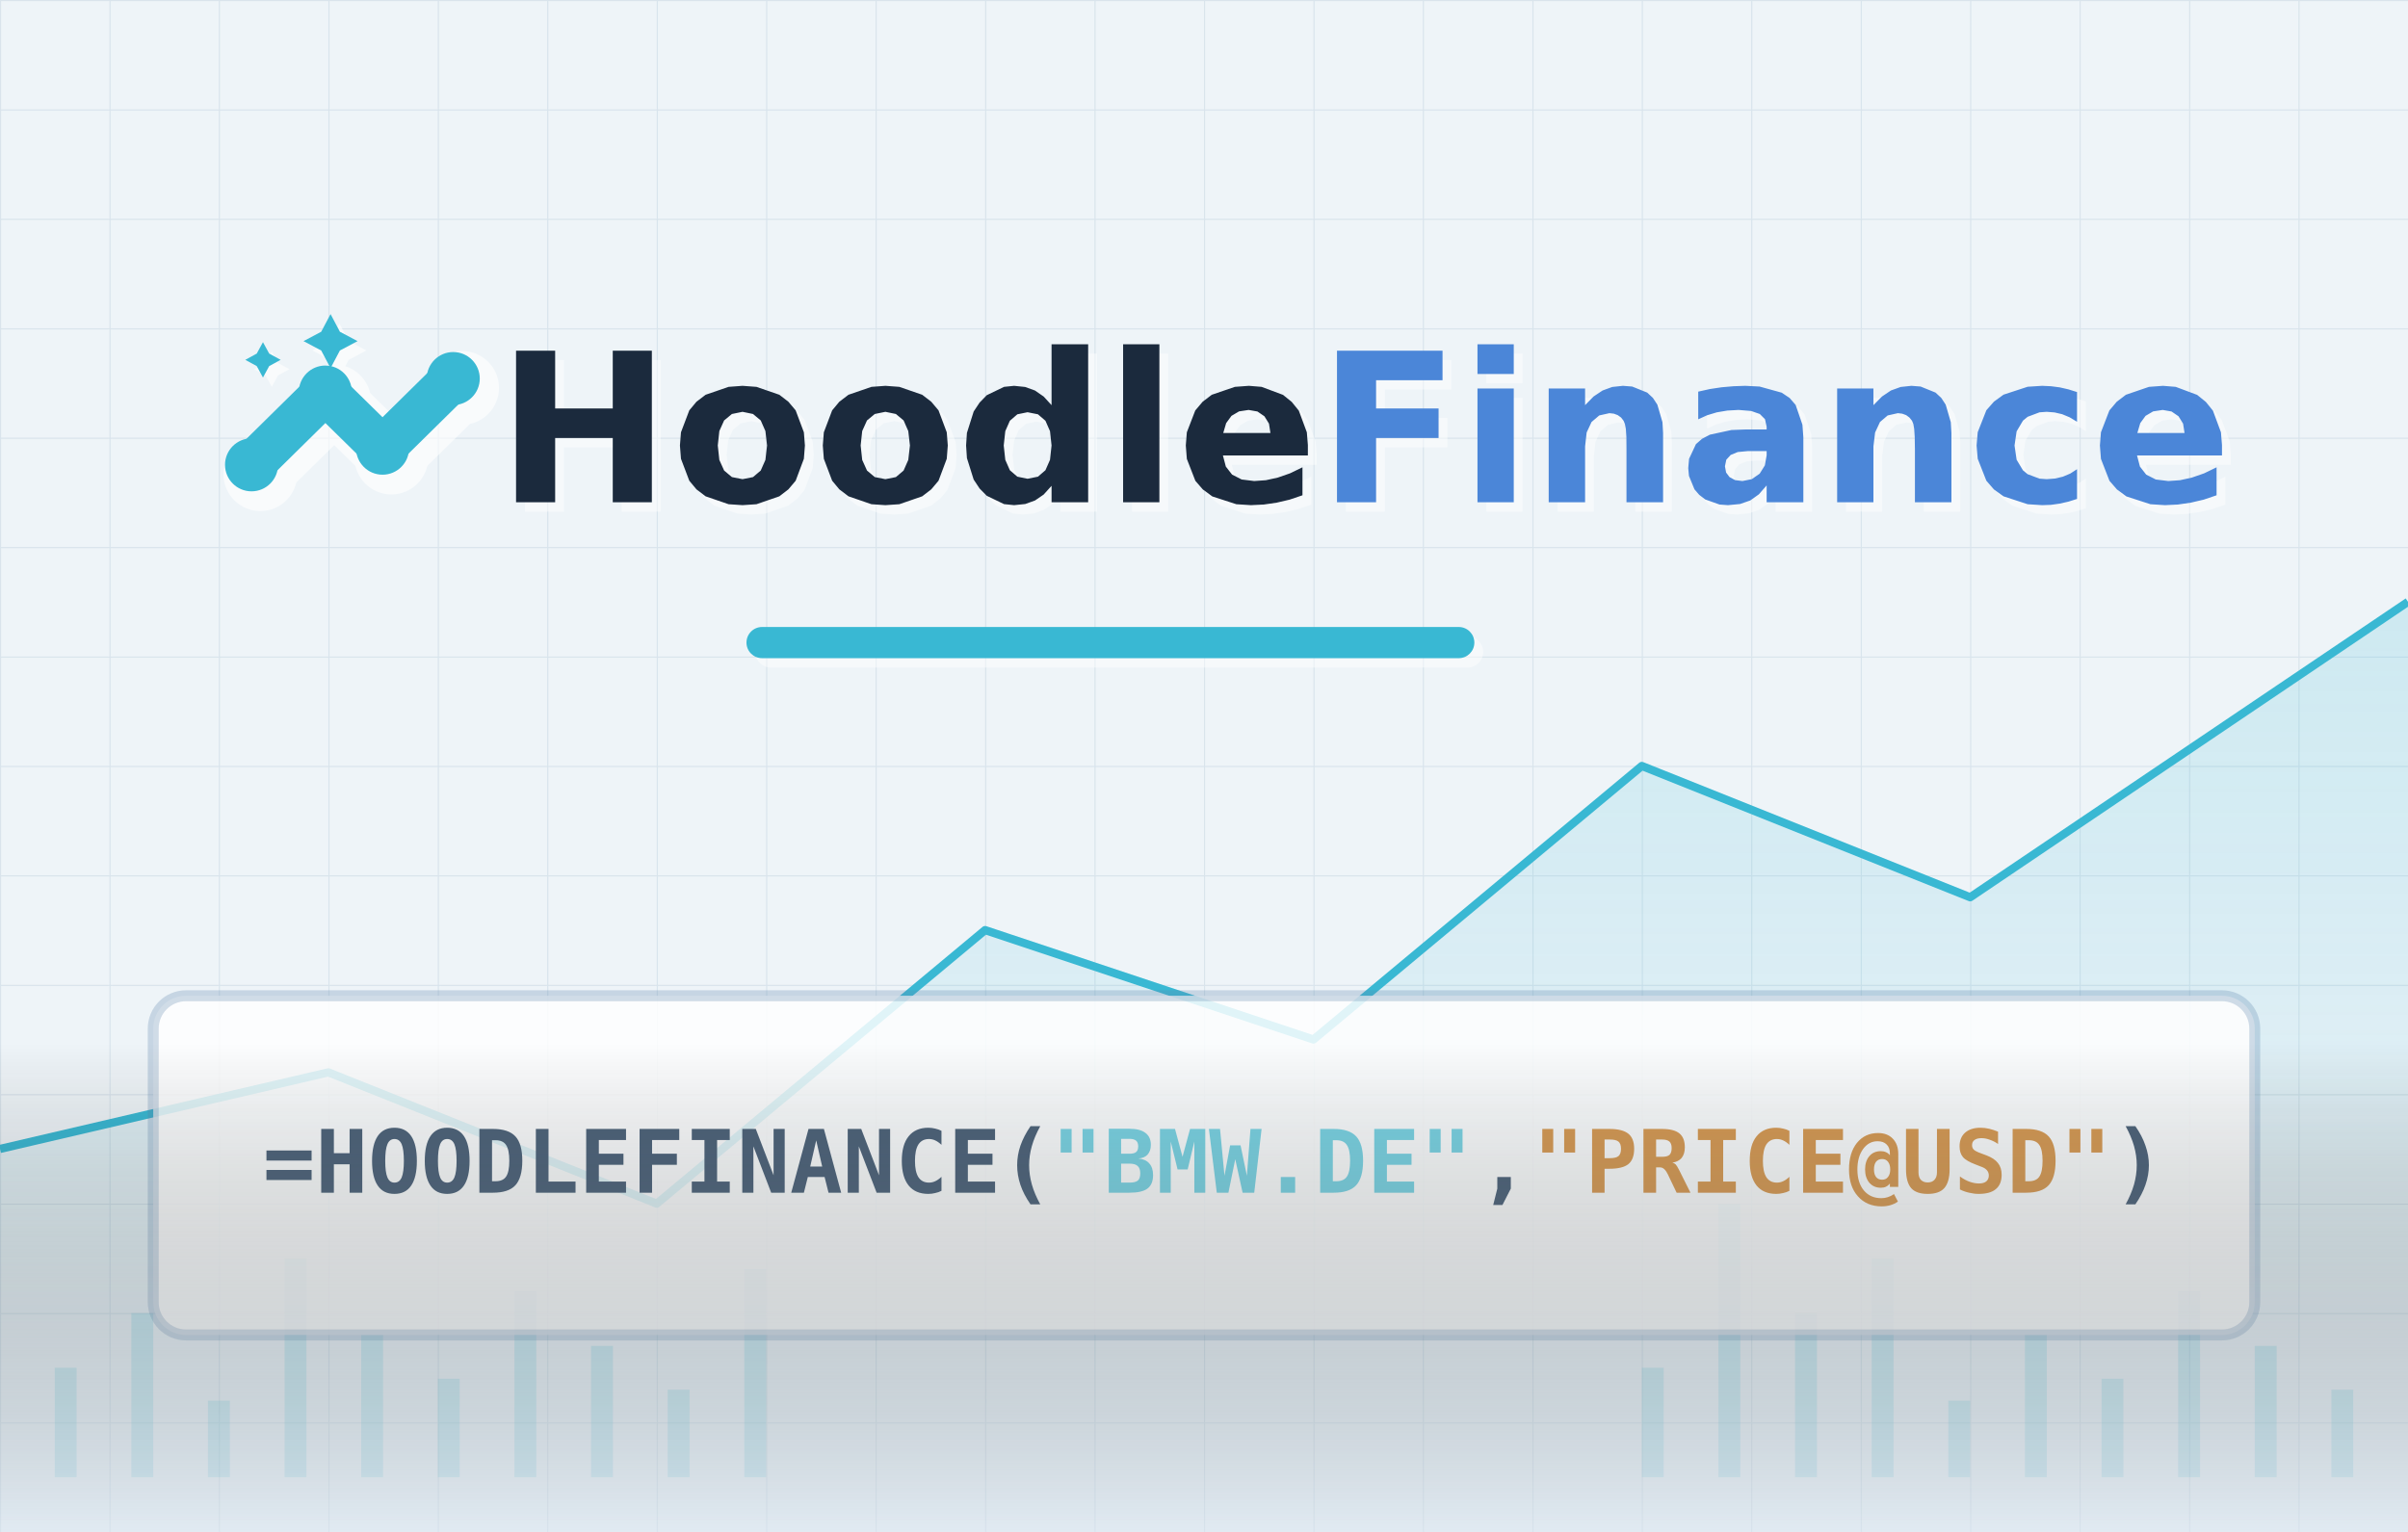
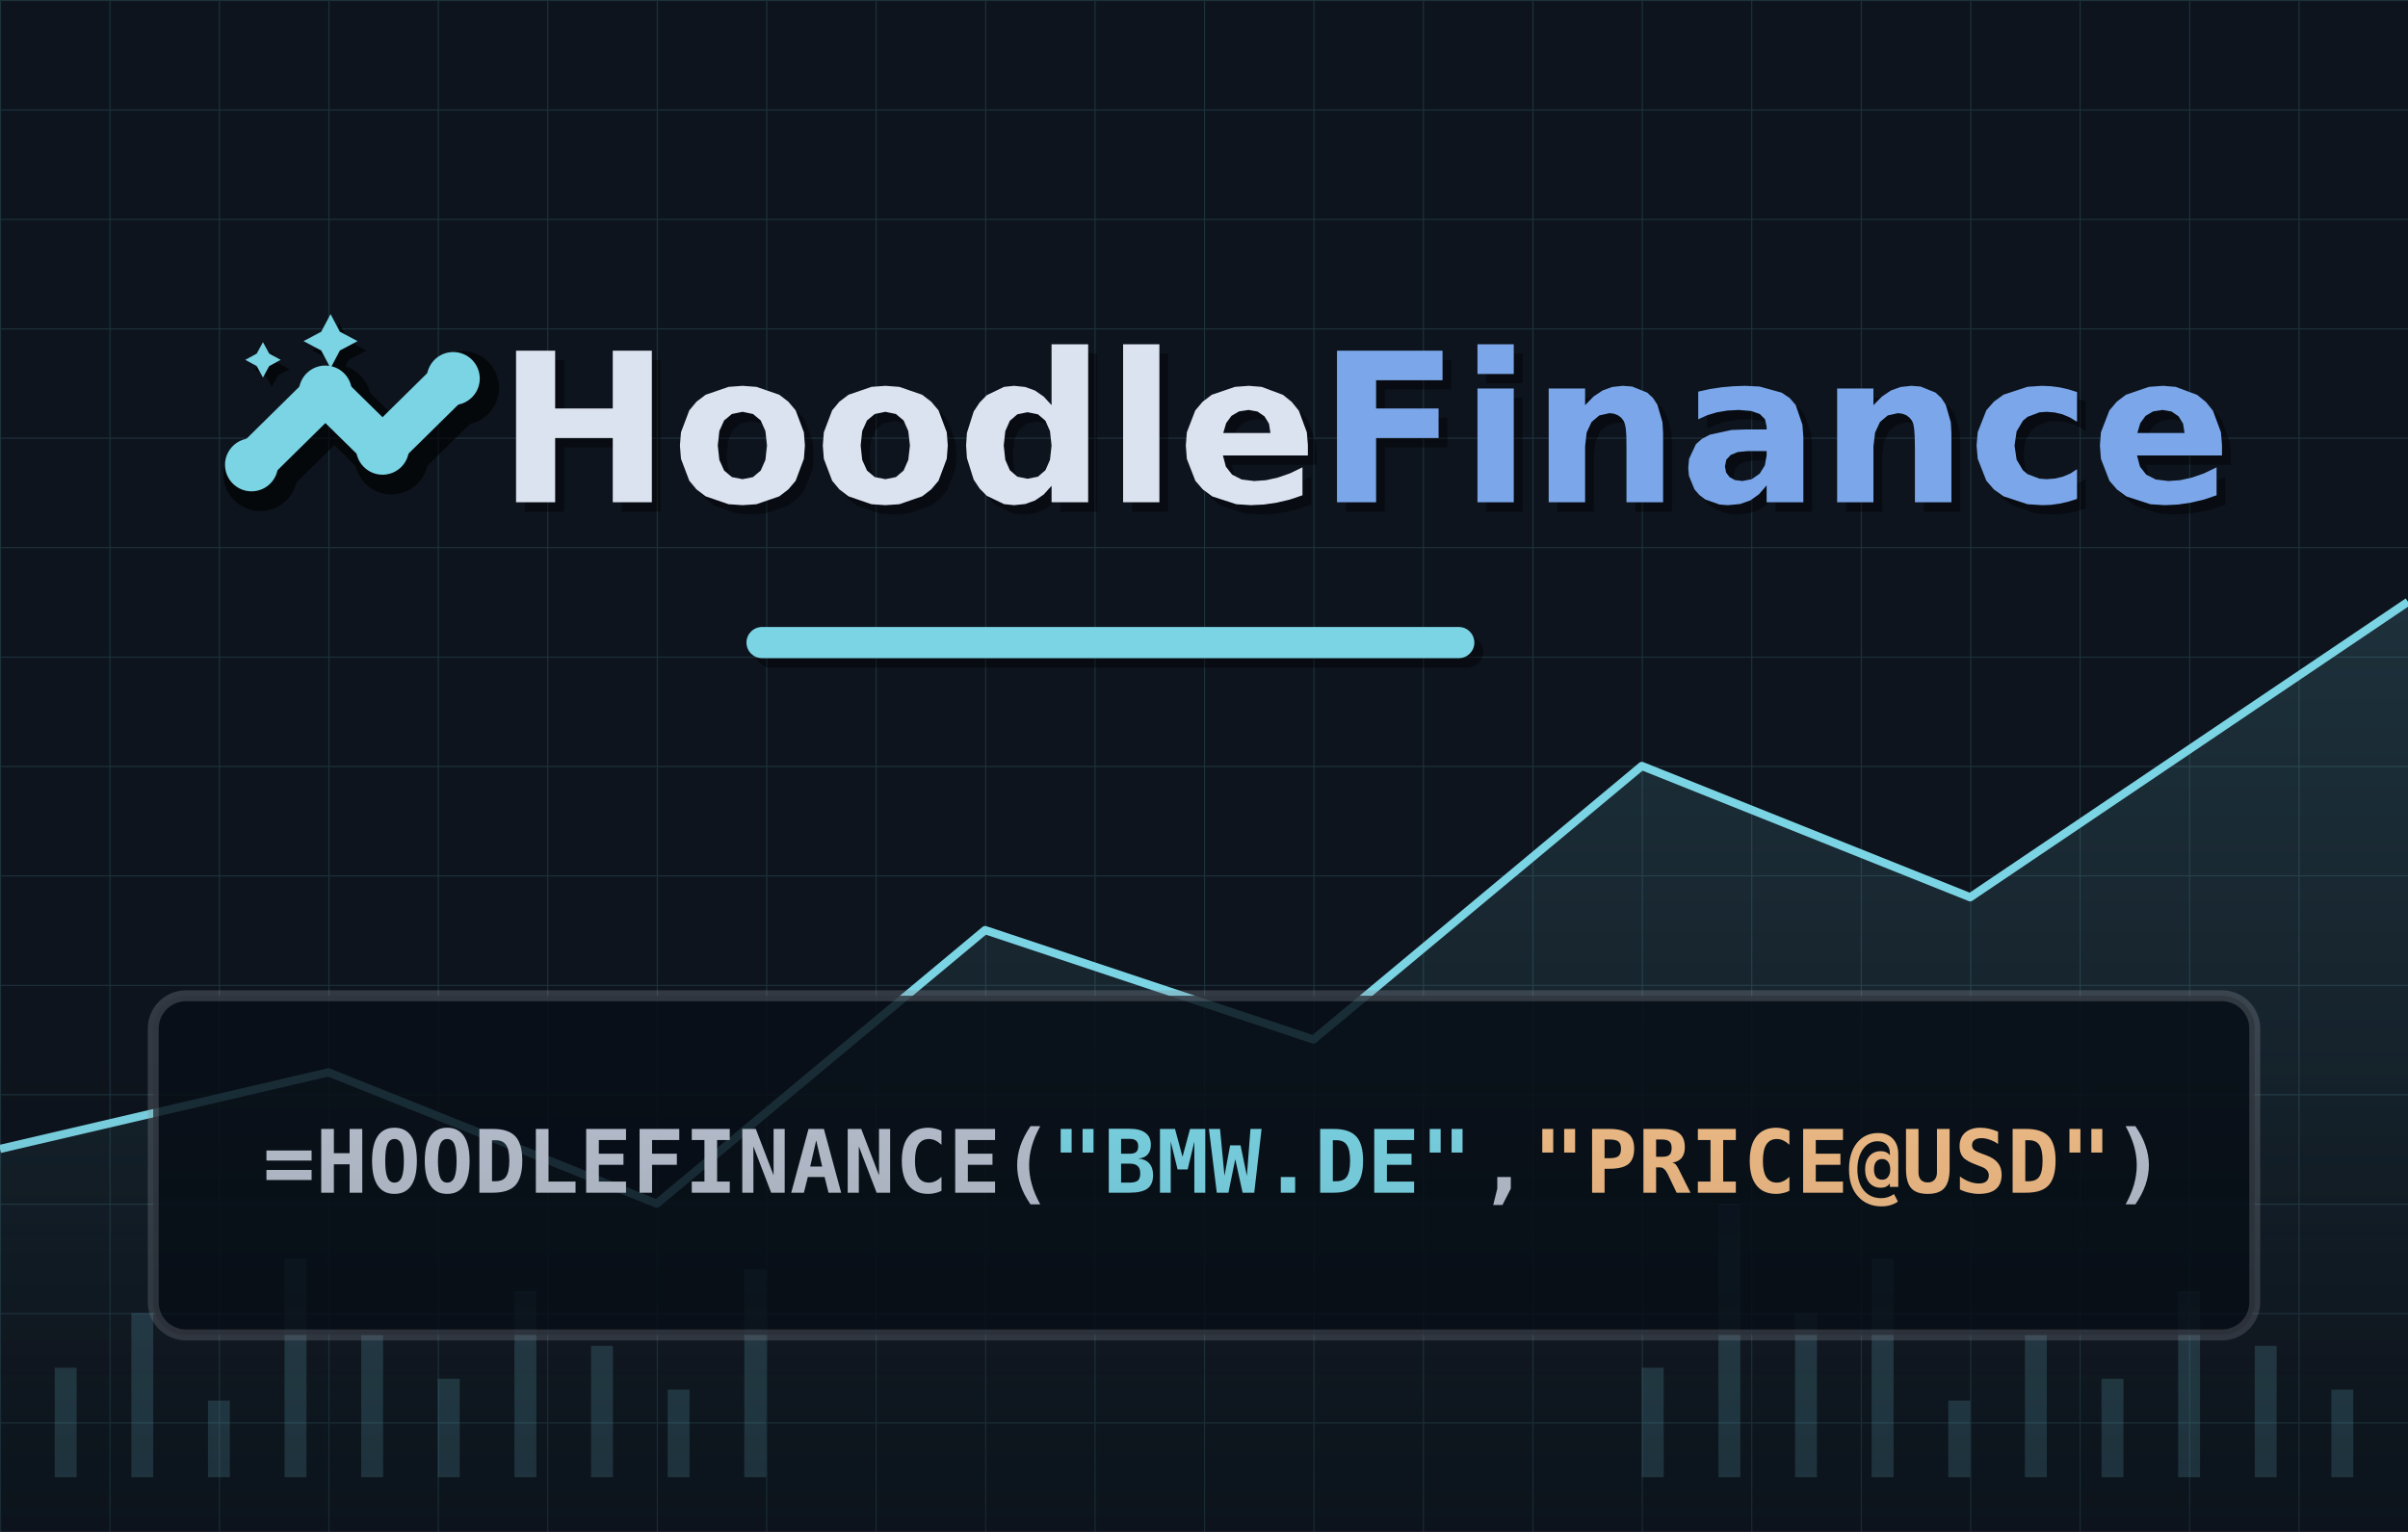
- <svg xmlns="http://www.w3.org/2000/svg" width="220" height="140" viewBox="0 0 220 140" role="img" aria-label="HoodleFinance banner">
+ <svg xmlns="http://www.w3.org/2000/svg" width="220" height="140" viewBox="0 0 220 140" role="img" aria-label="HoodleFinance homepage hero art">
  <defs>
    <style>
-       .bg { fill: #eef4f8; }
-       .grid-stroke { stroke: #5d86ab; }
-       .secondary-fill { fill: #39b8d3; }
-       .secondary-stroke { stroke: #39b8d3; }
-       .tertiary-fill { fill: #d79b55; }
-       .text-fill { fill: #1b2a3d; }
-       .finance-fill { fill: #4b86d8; }
-       .muted-fill { fill: rgba(27, 42, 61, 0.72); }
-       .shadow-fill { fill: rgba(255, 255, 255, 0.74); }
-       .box-fill { fill: rgba(255, 255, 255, 0.84); }
-       .box-stroke { stroke: rgba(93, 134, 171, 0.28); }
+       .bg { fill: #0d141d; }
+       .grid-stroke { stroke: #7bd4e4; }
+       .secondary-fill { fill: #7bd4e4; }
+       .secondary-stroke { stroke: #7bd4e4; }
+       .tertiary-fill { fill: #f1bd87; }
+       .text-fill { fill: #dce3f0; }
+       .finance-fill { fill: #7ba7ea; }
+       .muted-fill { fill: rgba(220, 227, 240, 0.72); }
+       .shadow-fill { fill: rgba(0, 0, 0, 0.62); }
+       .box-fill { fill: rgba(8, 15, 23, 0.84); }
+       .box-stroke { stroke: rgba(141, 145, 153, 0.30); }
    </style>
    <pattern id="grid" width="10" height="10" patternUnits="userSpaceOnUse">
      <path d="M10 0H0V10" fill="none" class="grid-stroke" stroke-width="0.2" opacity="0.15" />
    </pattern>
    <linearGradient id="chartFill" x1="0" y1="0" x2="0" y2="1">
-       <stop offset="0%" stop-color="#39b8d3" stop-opacity="0.18" />
-       <stop offset="100%" stop-color="#39b8d3" stop-opacity="0" />
+       <stop offset="0%" stop-color="#7bd4e4" stop-opacity="0.15" />
+       <stop offset="100%" stop-color="#7bd4e4" stop-opacity="0" />
    </linearGradient>
    <linearGradient id="depthFade" x1="0" y1="0" x2="0" y2="1">
      <stop offset="0%" stop-color="#000000" stop-opacity="0" />
      <stop offset="68%" stop-color="#000000" stop-opacity="0" />
-       <stop offset="100%" stop-color="#d8e4ef" stop-opacity="0.55" />
+       <stop offset="100%" stop-color="#080f17" stop-opacity="0.22" />
    </linearGradient>
  </defs>
  <rect width="220" height="140" class="bg" />
  <rect width="220" height="140" fill="url(#grid)" />
  <g class="secondary-fill" opacity="0.2">
    <rect x="5" y="125" width="2" height="10" />
    <rect x="12" y="120" width="2" height="15" />
    <rect x="19" y="128" width="2" height="7" />
    <rect x="26" y="115" width="2" height="20" />
    <rect x="33" y="122" width="2" height="13" />
    <rect x="40" y="126" width="2" height="9" />
    <rect x="47" y="118" width="2" height="17" />
    <rect x="54" y="123" width="2" height="12" />
    <rect x="61" y="127" width="2" height="8" />
    <rect x="68" y="116" width="2" height="19" />
    <rect x="150" y="125" width="2" height="10" />
    <rect x="157" y="110" width="2" height="25" />
    <rect x="164" y="120" width="2" height="15" />
    <rect x="171" y="115" width="2" height="20" />
    <rect x="178" y="128" width="2" height="7" />
    <rect x="185" y="122" width="2" height="13" />
    <rect x="192" y="126" width="2" height="9" />
    <rect x="199" y="118" width="2" height="17" />
    <rect x="206" y="123" width="2" height="12" />
    <rect x="213" y="127" width="2" height="8" />
  </g>
  <path d="M0 105L30 98L60 110L90 85L120 95L150 70L180 82L220 55V140H0Z" fill="url(#chartFill)" />
  <path d="M0 105L30 98L60 110L90 85L120 95L150 70L180 82L220 55" fill="none" class="secondary-stroke" stroke-width="0.75" stroke-linejoin="round" />
  <g transform="translate(110 44) scale(0.95) translate(-110 -44)">
    <g transform="translate(0.85 0.9)" opacity="0.62">
      <g transform="translate(15.8 29.3)">
-         <path d="M2.6 13.1 L9.7 6.1 L15.2 11.5 L22.0 4.8" fill="none" stroke="#ffffff" stroke-width="6.0" stroke-linecap="round" stroke-linejoin="round" />
-         <circle cx="2.6" cy="13.1" r="3.55" fill="#ffffff" />
-         <circle cx="9.7" cy="6.1" r="3.55" fill="#ffffff" />
-         <circle cx="15.2" cy="11.5" r="3.55" fill="#ffffff" />
-         <circle cx="22.0" cy="4.8" r="3.55" fill="#ffffff" />
-         <path d="M3.7 1.3 L4.3 2.4 L5.4 3.0 L4.3 3.6 L3.7 4.7 L3.1 3.6 L2.0 3.0 L3.1 2.4 Z" fill="#ffffff" />
-         <path d="M10.2 -1.4 L11.1 0.3 L12.8 1.2 L11.1 2.1 L10.2 3.8 L9.3 2.1 L7.6 1.2 L9.3 0.3 Z" fill="#ffffff" />
+         <path d="M2.6 13.1 L9.7 6.1 L15.2 11.5 L22.0 4.8" fill="none" stroke="#000000" stroke-width="6.0" stroke-linecap="round" stroke-linejoin="round" />
+         <circle cx="2.6" cy="13.1" r="3.55" fill="#000000" />
+         <circle cx="9.7" cy="6.1" r="3.55" fill="#000000" />
+         <circle cx="15.2" cy="11.5" r="3.55" fill="#000000" />
+         <circle cx="22.0" cy="4.8" r="3.55" fill="#000000" />
+         <path d="M3.7 1.3 L4.3 2.4 L5.4 3.0 L4.3 3.6 L3.7 4.7 L3.1 3.6 L2.0 3.0 L3.1 2.4 Z" fill="#000000" />
+         <path d="M10.2 -1.4 L11.1 0.3 L12.8 1.2 L11.1 2.1 L10.2 3.8 L9.3 2.1 L7.6 1.2 L9.3 0.3 Z" fill="#000000" />
      </g>
      <path d="M43.84,31.42 L47.60,31.42 L47.60,36.98 L53.14,36.98 L53.14,31.42 L56.90,31.42 L56.90,46.00 L53.14,46.00 L53.14,39.82 L47.60,39.82 L47.60,46.00 L43.84,46.00 L43.84,31.42 Z M65.62,37.30 L64.60,37.51 L63.85,38.13 L63.39,39.15 L63.24,40.54 L63.39,41.93 L63.85,42.95 L64.60,43.58 L65.62,43.78 L66.63,43.58 L67.37,42.95 L67.82,41.93 L67.98,40.54 L67.82,39.15 L67.37,38.13 L66.63,37.51 L65.62,37.30 Z M65.62,34.80 L66.96,34.90 L69.16,35.66 L70.03,36.33 L70.73,37.16 L71.52,39.27 L71.62,40.54 L71.52,41.82 L70.73,43.93 L70.03,44.76 L69.16,45.43 L66.96,46.19 L65.62,46.28 L64.28,46.19 L62.07,45.43 L61.19,44.76 L60.50,43.93 L59.70,41.82 L59.60,40.54 L59.70,39.27 L60.50,37.16 L61.19,36.33 L62.07,35.66 L64.28,34.90 L65.62,34.80 Z M79.36,37.30 L78.34,37.51 L77.59,38.13 L77.13,39.15 L76.98,40.54 L77.13,41.93 L77.59,42.95 L78.34,43.58 L79.36,43.78 L80.37,43.58 L81.11,42.95 L81.56,41.93 L81.72,40.54 L81.56,39.15 L81.11,38.13 L80.37,37.51 L79.36,37.30 Z M79.36,34.80 L80.70,34.90 L82.90,35.66 L83.77,36.33 L84.47,37.16 L85.26,39.27 L85.36,40.54 L85.26,41.82 L84.47,43.93 L83.77,44.76 L82.90,45.43 L80.70,46.19 L79.36,46.28 L78.02,46.19 L75.81,45.43 L74.93,44.76 L74.24,43.93 L73.44,41.82 L73.34,40.54 L73.44,39.27 L74.24,37.16 L74.93,36.33 L75.81,35.66 L78.02,34.90 L79.36,34.80 Z M95.34,36.66 L95.34,30.80 L98.86,30.80 L98.86,46.00 L95.34,46.00 L95.34,44.42 L94.58,45.26 L93.75,45.83 L92.81,46.17 L91.74,46.28 L90.77,46.18 L89.11,45.38 L88.42,44.68 L87.85,43.82 L87.20,41.75 L87.12,40.54 L87.20,39.33 L87.85,37.27 L88.42,36.41 L89.11,35.70 L90.77,34.90 L91.74,34.80 L92.80,34.91 L93.74,35.25 L94.58,35.83 L95.34,36.66 Z M93.03,43.74 L94.03,43.54 L94.75,42.92 L95.19,41.92 L95.34,40.54 L95.19,39.16 L94.75,38.16 L94.03,37.54 L93.03,37.34 L92.05,37.54 L91.33,38.16 L90.89,39.16 L90.74,40.54 L90.89,41.92 L91.33,42.92 L92.05,43.54 L93.03,43.74 Z M102.22,30.80 L105.71,30.80 L105.71,46.00 L102.22,46.00 L102.22,30.80 Z M119.99,40.50 L119.99,41.50 L111.82,41.50 L112.10,42.57 L112.70,43.34 L113.62,43.81 L114.83,43.96 L115.95,43.88 L117.09,43.63 L118.27,43.22 L119.47,42.64 L119.47,45.33 L118.23,45.75 L116.99,46.04 L115.75,46.22 L114.51,46.28 L113.11,46.19 L110.80,45.44 L109.89,44.77 L109.17,43.94 L108.35,41.83 L108.25,40.54 L108.35,39.27 L109.16,37.17 L109.87,36.33 L110.75,35.66 L112.97,34.90 L114.32,34.80 L115.54,34.90 L117.60,35.67 L118.44,36.35 L119.12,37.19 L119.89,39.27 L119.99,40.50 Z M116.39,39.34 L116.25,38.44 L115.81,37.73 L115.14,37.27 L114.29,37.12 L113.37,37.26 L112.64,37.69 L112.13,38.39 L111.85,39.34 L116.39,39.34 Z M122.79,31.42 L132.94,31.42 L132.94,34.26 L126.55,34.26 L126.55,36.98 L132.56,36.98 L132.56,39.82 L126.55,39.82 L126.55,46.00 L122.79,46.00 L122.79,31.42 Z M136.30,35.06 L139.79,35.06 L139.79,46.00 L136.30,46.00 L136.30,35.06 Z M136.30,30.80 L139.79,30.80 L139.79,33.66 L136.30,33.66 L136.30,30.80 Z M154.15,39.34 L154.15,46.00 L150.63,46.00 L150.63,44.92 L150.63,40.90 L150.62,39.71 L150.57,38.95 L150.48,38.48 L150.35,38.16 L150.11,37.85 L149.79,37.62 L149.42,37.48 L148.99,37.43 L148.01,37.65 L147.27,38.28 L146.80,39.29 L146.65,40.62 L146.65,46.00 L143.15,46.00 L143.15,35.06 L146.65,35.06 L146.65,36.66 L147.46,35.83 L148.33,35.25 L149.26,34.91 L150.29,34.80 L151.18,34.87 L152.62,35.45 L153.17,35.96 L153.60,36.61 L154.09,38.30 L154.15,39.34 Z M162.29,41.08 L161.33,41.17 L160.65,41.45 L160.23,41.91 L160.10,42.54 L160.21,43.14 L160.54,43.58 L161.07,43.87 L161.78,43.96 L162.68,43.78 L163.44,43.25 L163.94,42.45 L164.11,41.48 L164.11,41.08 L162.29,41.08 Z M167.64,39.76 L167.64,46.00 L164.11,46.00 L164.11,44.38 L163.36,45.24 L162.53,45.83 L161.55,46.17 L160.39,46.28 L159.58,46.22 L158.20,45.73 L157.63,45.29 L157.17,44.76 L156.64,43.47 L156.57,42.72 L156.65,41.82 L157.31,40.41 L157.89,39.90 L158.65,39.50 L160.73,39.05 L162.05,39.00 L164.11,39.00 L164.11,38.73 L163.95,38.01 L163.45,37.51 L162.62,37.22 L161.41,37.12 L160.33,37.18 L159.32,37.35 L158.39,37.63 L157.53,38.02 L157.53,35.36 L158.65,35.11 L159.78,34.94 L160.92,34.84 L162.05,34.80 L163.43,34.87 L165.56,35.46 L166.32,35.97 L166.90,36.64 L167.55,38.54 L167.64,39.76 Z M181.88,39.34 L181.88,46.00 L178.37,46.00 L178.37,44.92 L178.37,40.90 L178.35,39.71 L178.30,38.95 L178.22,38.48 L178.09,38.16 L177.84,37.85 L177.53,37.62 L177.15,37.48 L176.73,37.43 L175.75,37.65 L175.01,38.28 L174.54,39.29 L174.38,40.62 L174.38,46.00 L170.89,46.00 L170.89,35.06 L174.38,35.06 L174.38,36.66 L175.20,35.83 L176.06,35.25 L177.00,34.91 L178.03,34.80 L178.92,34.87 L180.35,35.45 L180.90,35.96 L181.33,36.61 L181.82,38.30 L181.88,39.34 Z M193.96,35.40 L193.96,38.26 L193.25,37.83 L192.53,37.53 L191.80,37.36 L191.04,37.30 L190.35,37.35 L189.21,37.78 L188.76,38.15 L188.15,39.18 L187.95,40.54 L188.15,41.91 L188.76,42.93 L189.21,43.30 L190.35,43.73 L191.04,43.78 L191.84,43.72 L192.60,43.54 L193.31,43.24 L193.96,42.82 L193.96,45.68 L193.14,45.94 L192.30,46.13 L191.45,46.25 L190.60,46.28 L189.21,46.19 L186.89,45.43 L185.97,44.77 L185.24,43.93 L184.41,41.82 L184.30,40.54 L184.41,39.26 L185.24,37.15 L185.97,36.32 L186.89,35.65 L189.21,34.89 L190.60,34.80 L191.46,34.84 L192.30,34.95 L193.13,35.14 L193.96,35.40 Z M207.90,40.50 L207.90,41.50 L199.73,41.50 L200.01,42.57 L200.61,43.34 L201.53,43.81 L202.74,43.96 L203.86,43.88 L205.00,43.63 L206.18,43.22 L207.38,42.64 L207.38,45.33 L206.14,45.75 L204.90,46.04 L203.66,46.22 L202.42,46.28 L201.02,46.19 L198.71,45.44 L197.80,44.77 L197.08,43.94 L196.26,41.83 L196.16,40.54 L196.26,39.27 L197.07,37.17 L197.78,36.33 L198.66,35.66 L200.88,34.90 L202.23,34.80 L203.45,34.90 L205.51,35.67 L206.35,36.35 L207.03,37.19 L207.80,39.27 L207.90,40.50 Z M204.30,39.34 L204.16,38.44 L203.72,37.73 L203.05,37.27 L202.20,37.12 L201.28,37.26 L200.55,37.69 L200.04,38.39 L199.76,39.34 L204.30,39.34 Z" class="shadow-fill" fill-rule="evenodd" />
      <rect x="66" y="58" width="70" height="3" rx="1.5" ry="1.5" class="shadow-fill" />
    </g>
    <g transform="translate(15.8 29.3)">
      <path d="M2.6 13.1 L9.7 6.1 L15.2 11.5 L22.0 4.8" fill="none" class="secondary-stroke" stroke-width="4.25" stroke-linecap="round" stroke-linejoin="round" />
      <circle cx="2.6" cy="13.1" r="2.55" class="secondary-fill" />
      <circle cx="9.7" cy="6.1" r="2.55" class="secondary-fill" />
      <circle cx="15.2" cy="11.5" r="2.55" class="secondary-fill" />
      <circle cx="22.0" cy="4.8" r="2.55" class="secondary-fill" />
      <path d="M3.7 1.3 L4.3 2.4 L5.4 3.0 L4.3 3.6 L3.7 4.7 L3.1 3.6 L2.0 3.0 L3.1 2.4 Z" class="secondary-fill" />
      <path d="M10.2 -1.4 L11.1 0.3 L12.8 1.2 L11.1 2.1 L10.2 3.8 L9.3 2.1 L7.6 1.2 L9.3 0.3 Z" class="secondary-fill" />
    </g>
    <path d="M43.84,31.42 L47.60,31.42 L47.60,36.98 L53.14,36.98 L53.14,31.42 L56.90,31.42 L56.90,46.00 L53.14,46.00 L53.14,39.82 L47.60,39.82 L47.60,46.00 L43.84,46.00 L43.84,31.42 Z M65.62,37.30 L64.60,37.51 L63.85,38.13 L63.39,39.15 L63.24,40.54 L63.39,41.93 L63.85,42.95 L64.60,43.58 L65.62,43.78 L66.63,43.58 L67.37,42.95 L67.82,41.93 L67.98,40.54 L67.82,39.15 L67.37,38.13 L66.63,37.51 L65.62,37.30 Z M65.62,34.80 L66.96,34.90 L69.16,35.66 L70.03,36.33 L70.73,37.16 L71.52,39.27 L71.62,40.54 L71.52,41.82 L70.73,43.93 L70.03,44.76 L69.16,45.43 L66.96,46.19 L65.62,46.28 L64.28,46.19 L62.07,45.43 L61.19,44.76 L60.50,43.93 L59.70,41.82 L59.60,40.54 L59.70,39.27 L60.50,37.16 L61.19,36.33 L62.07,35.66 L64.28,34.90 L65.62,34.80 Z M79.36,37.30 L78.34,37.51 L77.59,38.13 L77.13,39.15 L76.98,40.54 L77.13,41.93 L77.59,42.95 L78.34,43.58 L79.36,43.78 L80.37,43.58 L81.11,42.95 L81.56,41.93 L81.72,40.54 L81.56,39.15 L81.11,38.13 L80.37,37.51 L79.36,37.30 Z M79.36,34.80 L80.70,34.90 L82.90,35.66 L83.77,36.33 L84.47,37.16 L85.26,39.27 L85.36,40.54 L85.26,41.82 L84.47,43.93 L83.77,44.76 L82.90,45.43 L80.70,46.19 L79.36,46.28 L78.02,46.19 L75.81,45.43 L74.93,44.76 L74.24,43.93 L73.44,41.82 L73.34,40.54 L73.44,39.27 L74.24,37.16 L74.93,36.33 L75.81,35.66 L78.02,34.90 L79.36,34.80 Z M95.34,36.66 L95.34,30.80 L98.86,30.80 L98.86,46.00 L95.34,46.00 L95.34,44.42 L94.58,45.26 L93.75,45.83 L92.81,46.17 L91.74,46.28 L90.77,46.18 L89.11,45.38 L88.42,44.68 L87.85,43.82 L87.20,41.75 L87.12,40.54 L87.20,39.33 L87.85,37.27 L88.42,36.41 L89.11,35.70 L90.77,34.90 L91.74,34.80 L92.80,34.91 L93.74,35.25 L94.58,35.83 L95.34,36.66 Z M93.03,43.74 L94.03,43.54 L94.75,42.92 L95.19,41.92 L95.34,40.54 L95.19,39.16 L94.75,38.16 L94.03,37.54 L93.03,37.34 L92.05,37.54 L91.33,38.16 L90.89,39.16 L90.74,40.54 L90.89,41.92 L91.33,42.92 L92.05,43.54 L93.03,43.74 Z M102.22,30.80 L105.71,30.80 L105.71,46.00 L102.22,46.00 L102.22,30.80 Z M119.99,40.50 L119.99,41.50 L111.82,41.50 L112.10,42.57 L112.70,43.34 L113.62,43.81 L114.83,43.96 L115.95,43.88 L117.09,43.63 L118.27,43.22 L119.47,42.64 L119.47,45.33 L118.23,45.75 L116.99,46.04 L115.75,46.22 L114.51,46.28 L113.11,46.19 L110.80,45.44 L109.89,44.77 L109.17,43.94 L108.35,41.83 L108.25,40.54 L108.35,39.27 L109.16,37.17 L109.87,36.33 L110.75,35.66 L112.97,34.90 L114.32,34.80 L115.54,34.90 L117.60,35.67 L118.44,36.35 L119.12,37.19 L119.89,39.27 L119.99,40.50 Z M116.39,39.34 L116.25,38.44 L115.81,37.73 L115.14,37.27 L114.29,37.12 L113.37,37.26 L112.64,37.69 L112.13,38.39 L111.85,39.34 L116.39,39.34 Z" class="text-fill" fill-rule="evenodd" />
    <path d="M122.79,31.42 L132.94,31.42 L132.94,34.26 L126.55,34.26 L126.55,36.98 L132.56,36.98 L132.56,39.82 L126.55,39.82 L126.55,46.00 L122.79,46.00 L122.79,31.42 Z M136.30,35.06 L139.79,35.06 L139.79,46.00 L136.30,46.00 L136.30,35.06 Z M136.30,30.80 L139.79,30.80 L139.79,33.66 L136.30,33.66 L136.30,30.80 Z M154.15,39.34 L154.15,46.00 L150.63,46.00 L150.63,44.92 L150.63,40.90 L150.62,39.71 L150.57,38.95 L150.48,38.48 L150.35,38.16 L150.11,37.85 L149.79,37.62 L149.42,37.48 L148.99,37.43 L148.01,37.65 L147.27,38.28 L146.80,39.29 L146.65,40.62 L146.65,46.00 L143.15,46.00 L143.15,35.06 L146.65,35.06 L146.65,36.66 L147.46,35.83 L148.33,35.25 L149.26,34.91 L150.29,34.80 L151.18,34.87 L152.62,35.45 L153.17,35.96 L153.60,36.61 L154.09,38.30 L154.15,39.34 Z M162.29,41.08 L161.33,41.17 L160.65,41.45 L160.23,41.91 L160.10,42.54 L160.21,43.14 L160.54,43.58 L161.07,43.87 L161.78,43.96 L162.68,43.78 L163.44,43.25 L163.94,42.45 L164.11,41.48 L164.11,41.08 L162.29,41.08 Z M167.64,39.76 L167.64,46.00 L164.11,46.00 L164.11,44.38 L163.36,45.24 L162.53,45.83 L161.55,46.17 L160.39,46.28 L159.58,46.22 L158.20,45.73 L157.63,45.29 L157.17,44.76 L156.64,43.47 L156.57,42.72 L156.65,41.82 L157.31,40.41 L157.89,39.90 L158.65,39.50 L160.73,39.05 L162.05,39.00 L164.11,39.00 L164.11,38.73 L163.95,38.01 L163.45,37.51 L162.62,37.22 L161.41,37.12 L160.33,37.18 L159.32,37.35 L158.39,37.63 L157.53,38.02 L157.53,35.36 L158.65,35.11 L159.78,34.94 L160.92,34.84 L162.05,34.80 L163.43,34.87 L165.56,35.46 L166.32,35.97 L166.90,36.64 L167.55,38.54 L167.64,39.76 Z M181.88,39.34 L181.88,46.00 L178.37,46.00 L178.37,44.92 L178.37,40.90 L178.35,39.71 L178.30,38.95 L178.22,38.48 L178.09,38.16 L177.84,37.85 L177.53,37.62 L177.15,37.48 L176.73,37.43 L175.75,37.65 L175.01,38.28 L174.54,39.29 L174.38,40.62 L174.38,46.00 L170.89,46.00 L170.89,35.06 L174.38,35.06 L174.38,36.66 L175.20,35.83 L176.06,35.25 L177.00,34.91 L178.03,34.80 L178.92,34.87 L180.35,35.45 L180.90,35.96 L181.33,36.61 L181.82,38.30 L181.88,39.34 Z M193.96,35.40 L193.96,38.26 L193.25,37.83 L192.53,37.53 L191.80,37.36 L191.04,37.30 L190.35,37.35 L189.21,37.78 L188.76,38.15 L188.15,39.18 L187.95,40.54 L188.15,41.91 L188.76,42.93 L189.21,43.30 L190.35,43.73 L191.04,43.78 L191.84,43.72 L192.60,43.54 L193.31,43.24 L193.96,42.82 L193.96,45.68 L193.14,45.94 L192.30,46.13 L191.45,46.25 L190.60,46.28 L189.21,46.19 L186.89,45.43 L185.97,44.77 L185.24,43.93 L184.41,41.82 L184.30,40.54 L184.41,39.26 L185.24,37.15 L185.97,36.32 L186.89,35.65 L189.21,34.89 L190.60,34.80 L191.46,34.84 L192.30,34.95 L193.13,35.14 L193.96,35.40 Z M207.90,40.50 L207.90,41.50 L199.73,41.50 L200.01,42.57 L200.61,43.34 L201.53,43.81 L202.74,43.96 L203.86,43.88 L205.00,43.63 L206.18,43.22 L207.38,42.64 L207.38,45.33 L206.14,45.75 L204.90,46.04 L203.66,46.22 L202.42,46.28 L201.02,46.19 L198.71,45.44 L197.80,44.77 L197.08,43.94 L196.26,41.83 L196.16,40.54 L196.26,39.27 L197.07,37.17 L197.78,36.33 L198.66,35.66 L200.88,34.90 L202.23,34.80 L203.45,34.90 L205.51,35.67 L206.35,36.35 L207.03,37.19 L207.80,39.27 L207.90,40.50 Z M204.30,39.34 L204.16,38.44 L203.72,37.73 L203.05,37.27 L202.20,37.12 L201.28,37.26 L200.55,37.69 L200.04,38.39 L199.76,39.34 L204.30,39.34 Z" class="finance-fill" fill-rule="evenodd" />
    <rect x="66" y="58" width="70" height="3" rx="1.5" ry="1.5" class="secondary-fill" />
  </g>
  <g id="formula-block">
    <rect x="14" y="91" width="192" height="31" rx="3" ry="3" class="box-fill box-stroke" />
    <g font-family="DejaVu Sans Mono, monospace" font-size="8" font-weight="700" text-rendering="optimizeLegibility">
-       <text x="24" y="109" fill="#4e647b">=HOODLEFINANCE(</text>
+       <text x="24" y="109" fill="#b8c0cf">=HOODLEFINANCE(</text>
      <text x="96" y="109" fill="#7bd4e4">"BMW.DE"</text>
-       <text x="135" y="109" fill="#4e647b">,</text>
-       <text x="140" y="109" fill="#d79b55">"PRICE@USD"</text>
-       <text x="193" y="109" fill="#4e647b">)</text>
+       <text x="135" y="109" fill="#b8c0cf">,</text>
+       <text x="140" y="109" fill="#f1bd87">"PRICE@USD"</text>
+       <text x="193" y="109" fill="#b8c0cf">)</text>
    </g>
  </g>
  <rect width="220" height="140" fill="url(#depthFade)" />
</svg>
